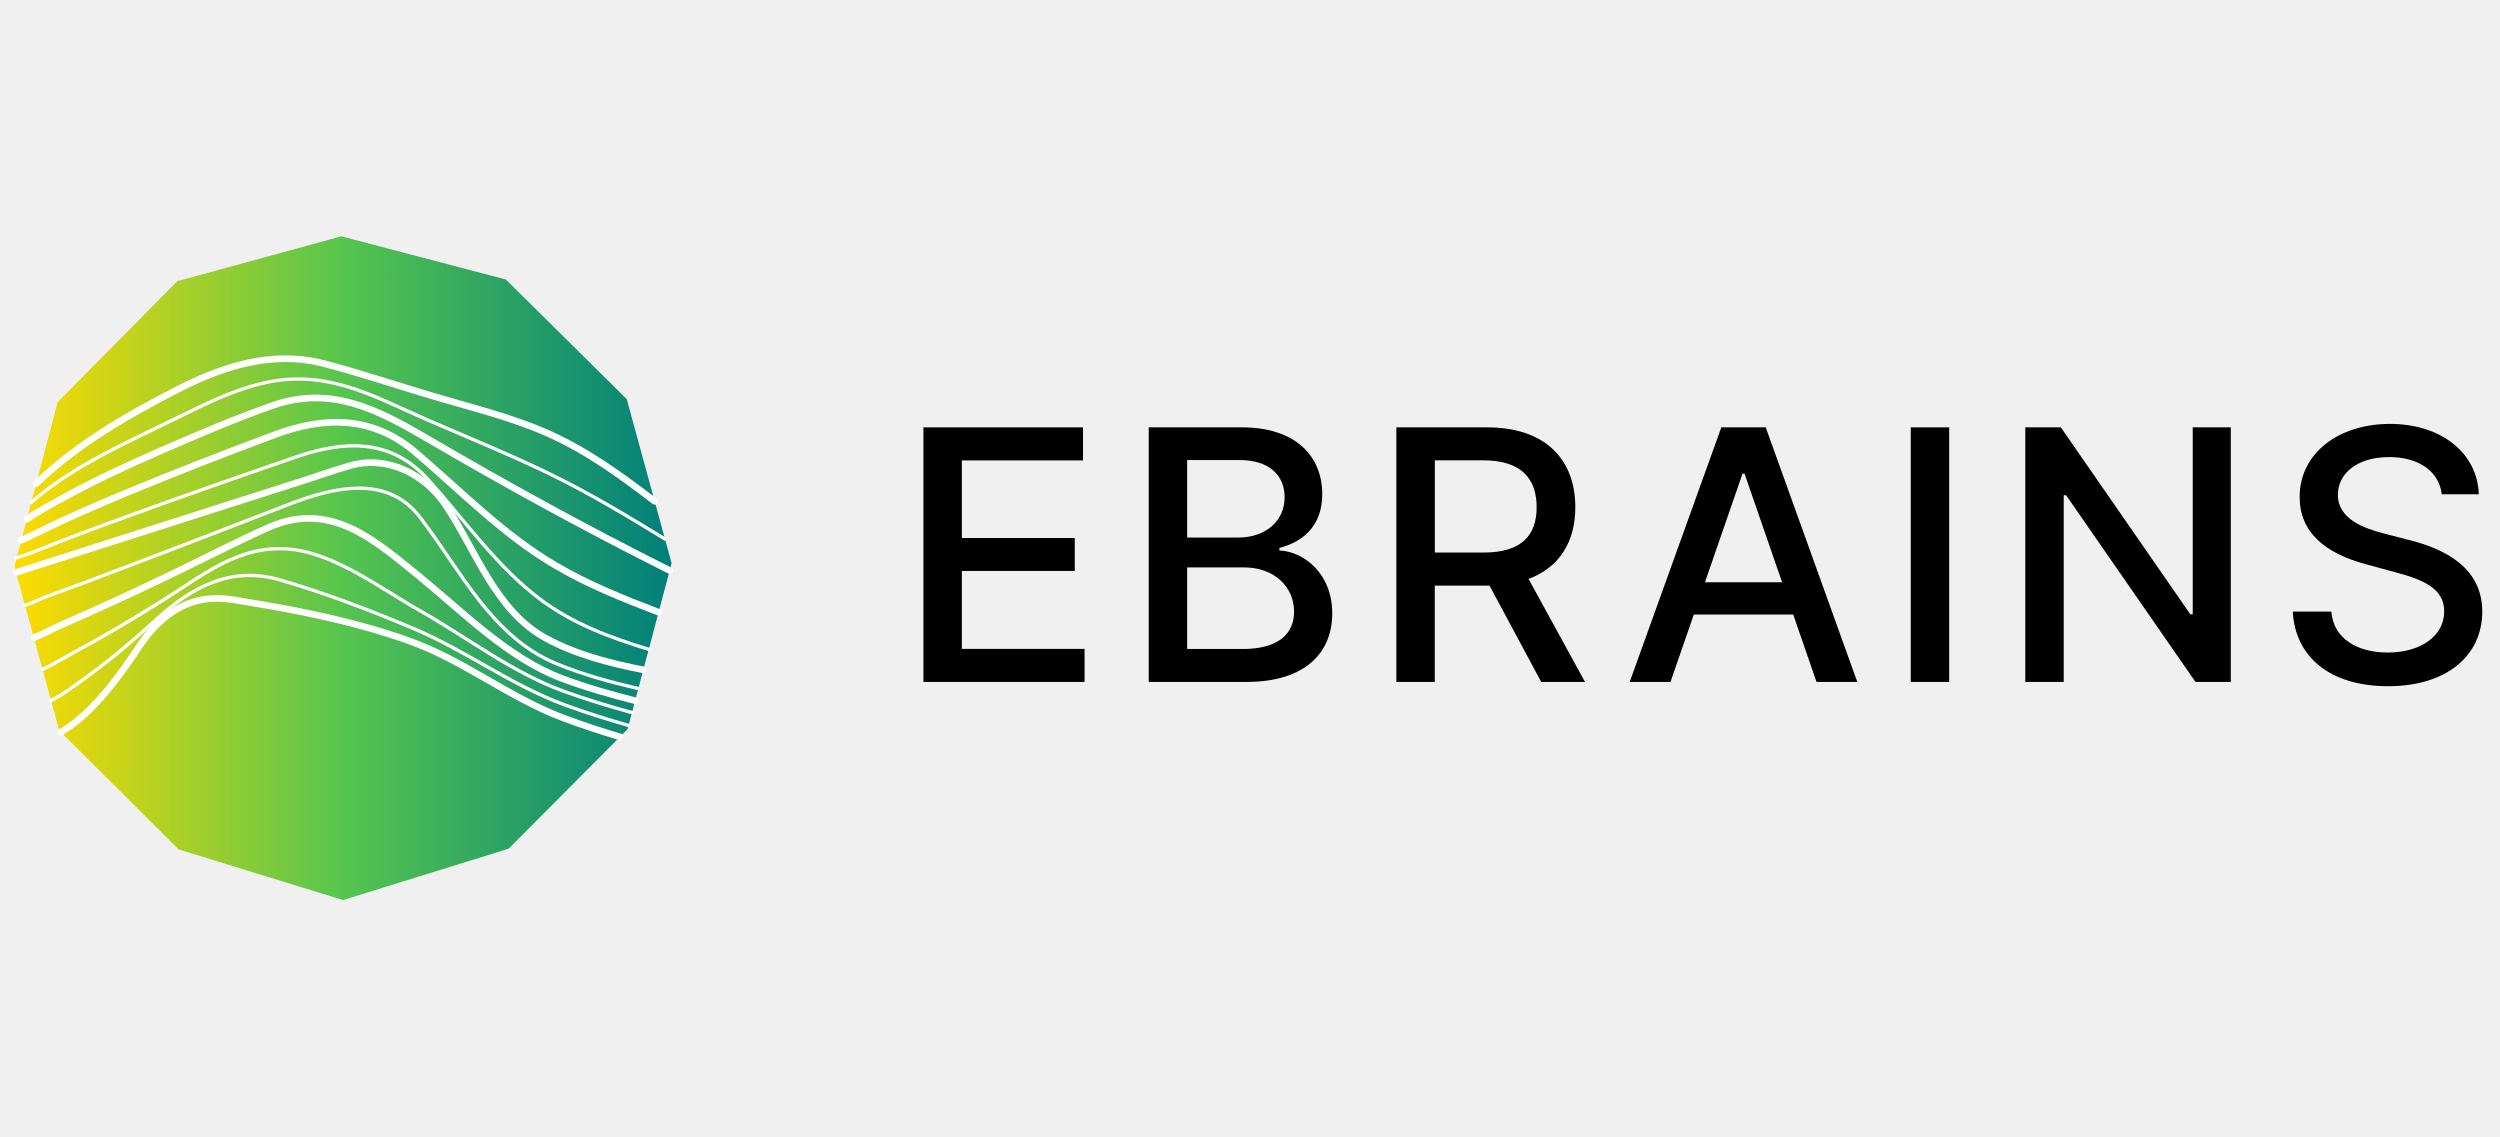
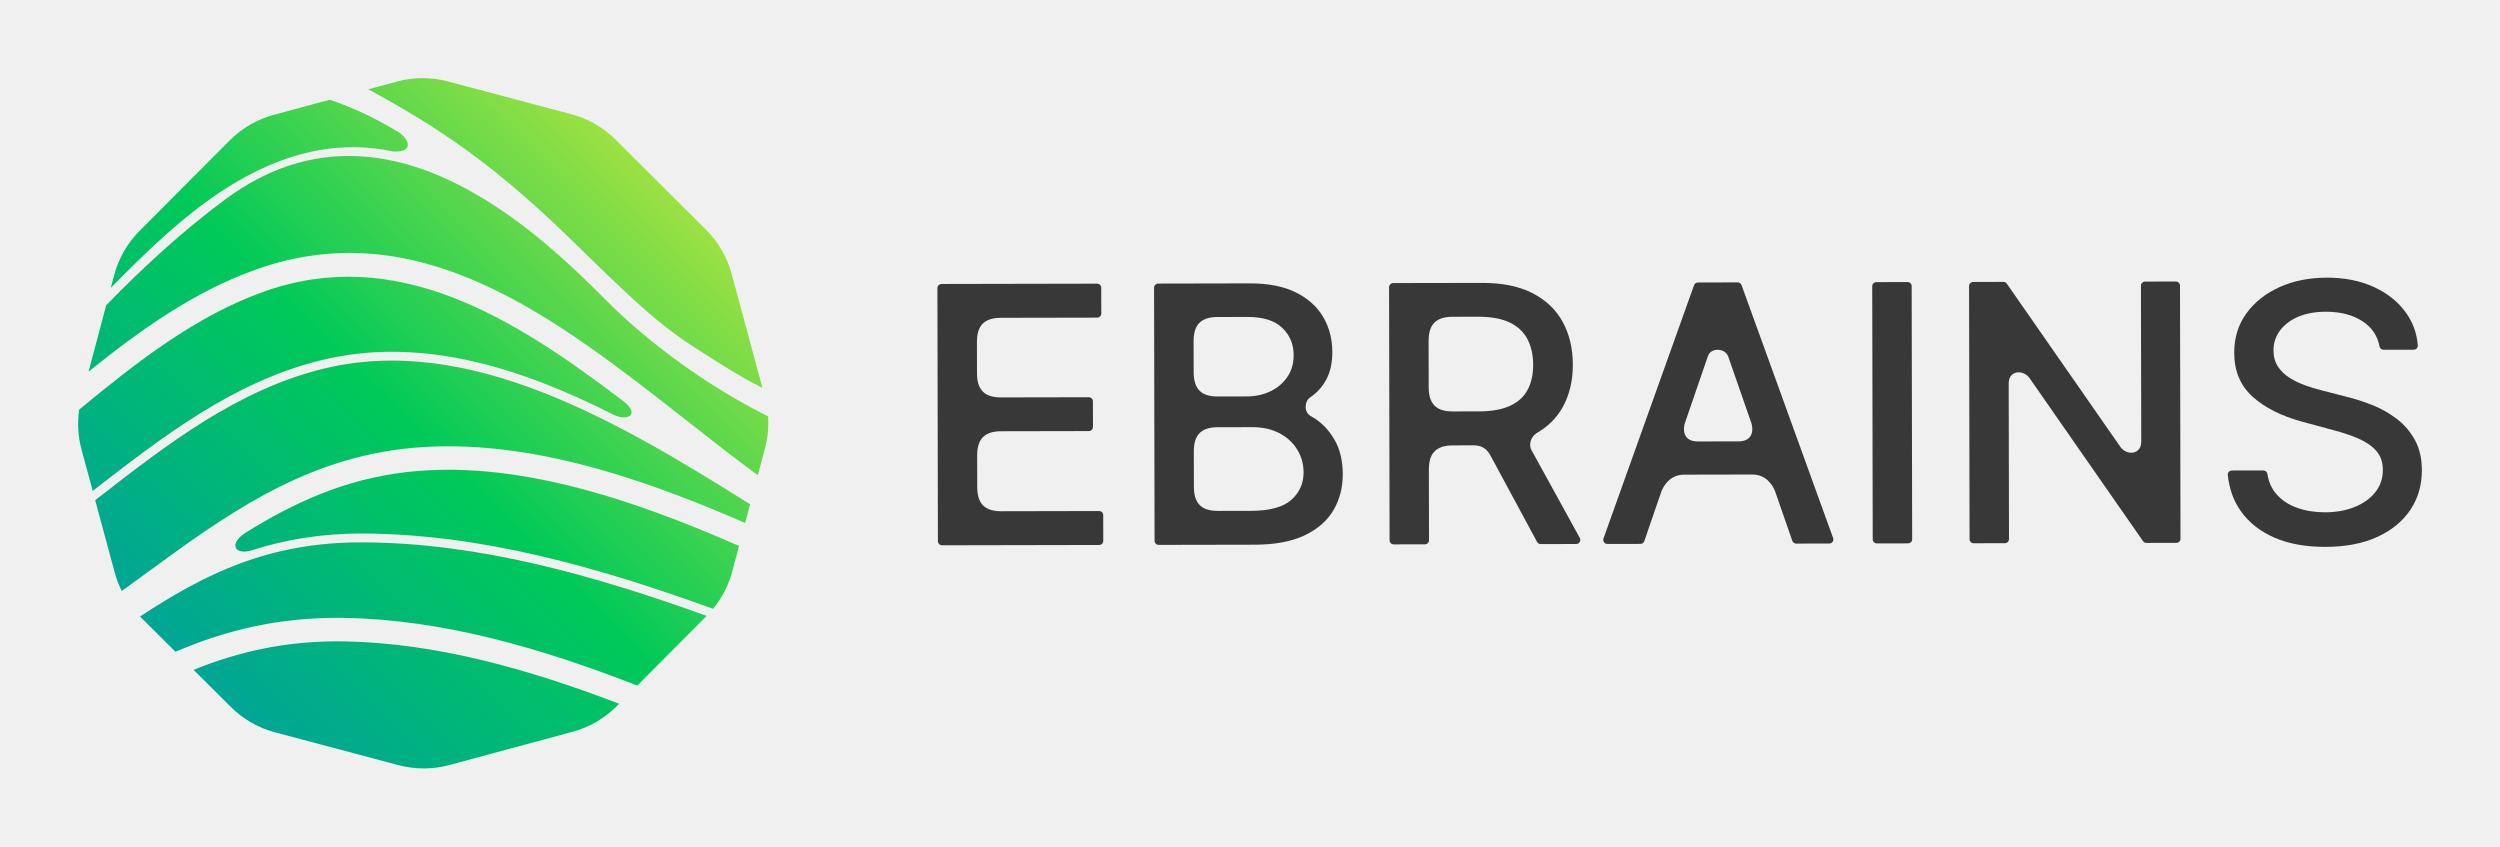
- <svg xmlns="http://www.w3.org/2000/svg" width="220" height="100" viewBox="0 0 226 60" fill="none">
-   <path d="M83.478 17.27H97.905V20.259H86.952V27.272H97.157V30.25H86.952V37.295H98.043V40.284H83.478V17.27Z" fill="currentColor" />
-   <path d="M103.845 17.27H112.272C117.171 17.27 119.532 19.912 119.532 23.314C119.532 26.193 117.765 27.63 115.657 28.169V28.395C117.936 28.516 120.435 30.53 120.435 34.092C120.435 37.62 118.018 40.284 112.668 40.284H103.845V17.27ZM111.975 27.228C114.314 27.228 116.13 25.813 116.13 23.584C116.13 21.674 114.815 20.226 112.063 20.226H107.318V27.228H111.975ZM112.332 37.306C115.668 37.306 116.984 35.859 116.984 33.921C116.984 31.73 115.244 29.93 112.454 29.93H107.318V37.301H112.332V37.306Z" fill="currentColor" />
-   <path d="M126.237 17.27H134.438C139.777 17.27 142.409 20.248 142.409 24.487C142.409 27.575 141.005 29.925 138.181 30.971L143.284 40.284H139.326L134.653 31.576C134.576 31.576 134.504 31.576 134.427 31.576H129.704V40.284H126.231V17.27H126.237ZM134.113 28.587C137.499 28.587 138.913 27.079 138.913 24.487C138.913 21.878 137.499 20.248 134.069 20.248H129.71V28.587H134.113V28.587Z" fill="currentColor" />
-   <path d="M147.324 40.284L155.608 17.27H159.621L167.9 40.284H164.212L162.109 34.191H153.12L151.012 40.284H147.324ZM161.102 31.273L157.705 21.454H157.524L154.127 31.273H161.102V31.273Z" fill="currentColor" />
-   <path d="M176.206 40.284H172.732V17.27H176.206V40.284Z" fill="currentColor" />
-   <path d="M201.664 40.284H198.471L186.774 23.402H186.56V40.284H183.086V17.27H186.301L198.009 34.174H198.223V17.27H201.664V40.284V40.284Z" fill="currentColor" />
-   <path d="M215.964 19.956C213.135 19.956 211.346 21.404 211.346 23.364C211.335 25.566 213.729 26.408 215.529 26.87L217.775 27.453C220.698 28.175 224.397 29.782 224.397 33.927C224.397 37.824 221.281 40.67 215.876 40.67C210.718 40.67 207.493 38.093 207.267 33.927H210.752C210.955 36.431 213.179 37.626 215.854 37.626C218.81 37.626 220.957 36.145 220.957 33.894C220.957 31.846 219.058 31.037 216.597 30.387L213.878 29.644C210.179 28.642 207.889 26.765 207.889 23.562C207.889 19.593 211.429 16.956 216.047 16.956C220.72 16.956 223.979 19.632 224.083 23.32H220.737C220.483 21.195 218.606 19.956 215.964 19.956Z" fill="currentColor" />
-   <path d="M30.861 0L16.03 4.055L5.214 14.982L1.304 29.852L5.359 44.684L16.158 55.426L31.012 60L45.988 55.354L56.731 44.555L60.713 29.551L56.658 14.72L45.731 3.904L30.861 0Z" fill="url(#paint0_linear)" />
-   <path d="M56.045 45.247C54.316 44.734 52.598 44.17 50.907 43.534C45.96 41.666 41.899 38.314 36.93 36.551C32.373 34.934 27.587 33.924 22.823 33.143C21.747 32.965 20.626 32.725 19.533 32.73C16.482 32.753 14.195 34.644 12.594 37.059C10.926 39.574 8.483 43.06 5.505 44.828" stroke="white" stroke-width="0.6" stroke-miterlimit="10" stroke-linecap="round" stroke-linejoin="round" />
-   <path d="M56.82 44.215C54.873 43.663 52.938 43.055 51.036 42.352C46.194 40.567 42.106 37.444 37.348 35.441C33.416 33.79 29.355 32.228 25.255 31.046C20.866 29.78 17.285 31.749 14.167 34.599C12.237 36.367 10.24 38.068 8.132 39.613C7.117 40.355 5.901 41.292 4.607 41.973" stroke="white" stroke-width="0.3" stroke-miterlimit="10" stroke-linecap="round" stroke-linejoin="round" />
-   <path d="M57.132 43.055C55.041 42.486 52.971 41.855 50.93 41.114C46.283 39.423 42.245 36.267 37.956 33.84C34.531 31.91 30.376 28.731 26.343 28.296C21.641 27.788 18.305 30.683 14.574 32.998C12.086 34.543 9.576 36.054 6.994 37.443C6.079 37.934 4.98 38.626 3.848 39.145" stroke="white" stroke-width="0.3" stroke-miterlimit="10" stroke-linecap="round" stroke-linejoin="round" />
-   <path d="M57.417 41.978C55.175 41.415 52.955 40.779 50.79 39.965C45.932 38.141 41.849 33.957 37.883 30.728C33.884 27.476 29.868 23.834 24.285 26.316C20.927 27.811 17.664 29.54 14.345 31.107C11.528 32.44 8.701 33.757 5.839 34.995C5.03 35.341 4.054 35.882 3.067 36.283" stroke="white" stroke-width="0.6" stroke-miterlimit="10" stroke-linecap="round" stroke-linejoin="round" />
-   <path d="M57.707 40.885C55.186 40.299 52.687 39.619 50.294 38.632C44.415 36.205 41.582 30.075 37.923 25.34C34.883 21.407 29.863 22.774 26.009 24.269C21.373 26.065 16.738 27.855 12.092 29.618C9.509 30.6 6.921 31.581 4.322 32.524C3.725 32.741 3 33.098 2.27 33.377" stroke="white" stroke-width="0.3" stroke-miterlimit="10" stroke-linecap="round" stroke-linejoin="round" />
-   <path d="M58.159 39.19C55.091 38.587 52.051 37.806 49.357 36.339C44.811 33.868 43.048 28.441 40.304 24.325C38.43 21.514 35.061 19.79 31.72 20.71C30.342 21.09 28.987 21.586 27.626 22.021C22.02 23.812 16.42 25.602 10.815 27.392C7.697 28.391 4.573 29.384 1.455 30.382" stroke="white" stroke-width="0.6" stroke-miterlimit="10" stroke-linecap="round" stroke-linejoin="round" />
-   <path d="M58.65 37.338C55.163 36.278 51.772 35.023 48.782 32.775C44.9 29.852 41.933 25.569 38.698 21.982C35.329 18.245 31.101 18.457 26.806 19.93C21.747 21.67 16.694 23.432 11.668 25.262C8.762 26.316 5.856 27.387 2.989 28.547C2.61 28.703 2.074 28.865 1.511 29.06" stroke="white" stroke-width="0.3" stroke-miterlimit="10" stroke-linecap="round" stroke-linejoin="round" />
-   <path d="M59.536 33.98C56.335 32.758 53.161 31.486 50.194 29.741C45.503 26.98 41.704 23.058 37.582 19.544C33.689 16.226 29.411 16.231 24.809 17.944C20.308 19.622 15.823 21.357 11.389 23.203C8.751 24.302 6.124 25.429 3.564 26.701C3.078 26.941 2.504 27.197 1.918 27.482" stroke="white" stroke-width="0.6" stroke-miterlimit="10" stroke-linecap="round" stroke-linejoin="round" />
-   <path d="M60.54 30.209C53.077 26.478 45.809 22.484 38.592 18.267C34.197 15.696 29.941 13.437 24.659 15.289C21.212 16.494 17.826 17.949 14.479 19.411C11.562 20.683 8.656 22.021 5.867 23.555C4.785 24.152 3.541 24.793 2.431 25.574" stroke="white" stroke-width="0.6" stroke-miterlimit="10" stroke-linecap="round" stroke-linejoin="round" />
-   <path d="M60.111 27.364C56.675 25.262 53.233 23.187 49.591 21.424C45.988 19.678 42.256 18.167 38.586 16.572C34.676 14.87 30.95 12.762 26.561 12.901C22.511 13.03 18.774 15.066 15.204 16.8C11.25 18.73 6.363 20.917 2.827 24.062" stroke="white" stroke-width="0.3" stroke-miterlimit="10" stroke-linecap="round" stroke-linejoin="round" />
-   <path d="M59.185 23.956C56.117 21.608 53.072 19.383 49.468 17.788C46.127 16.309 42.48 15.445 38.988 14.402C35.753 13.437 32.534 12.349 29.266 11.501C24.597 10.291 20.146 11.747 16.03 13.855C11.618 16.12 6.904 18.819 3.245 22.384" stroke="white" stroke-width="0.6" stroke-miterlimit="10" stroke-linecap="round" stroke-linejoin="round" />
-   <defs>
-     <linearGradient id="paint0_linear" x1="1.306" y1="30" x2="60.712" y2="30" gradientUnits="userSpaceOnUse">
-       <stop stop-color="#FFDB00" />
-       <stop offset="0.5" stop-color="#56C54E" />
-       <stop offset="1" stop-color="#007F7B" />
+ <svg xmlns="http://www.w3.org/2000/svg" version="1.1" x="0px" y="0px" viewBox="0 0 1600.061 541.81" xml:space="preserve" id="svg39" width="1600.061" height="541.81">
+   <defs id="defs43" />
+   <style type="text/css" id="style2">
+ 	.st0{fill:#383838;}
+ 	.st1{fill:url(#SVGID_1_);}
+ 	.st2{display:none;}
+ 	.st3{display:inline;fill:#CCCCCC;}
+ </style>
+   <g id="Logo" transform="translate(-117.3492,-118.1149)">
+     <g id="g18">
+       <path class="st0" d="m 820.81,445.19 -62.9,0.13 c -11.15,-0.08 -15.09,-5.71 -15.11,-15.54 l -0.04,-20.05 c -0.02,-9.88 3.92,-15.53 15.2,-15.61 l 56.29,-0.11 c 1.45,0 2.62,-1.18 2.62,-2.63 l -0.03,-16.4 c 0,-1.45 -1.18,-2.62 -2.63,-2.62 l -56.72,0.11 c -10.94,-0.17 -14.82,-5.79 -14.84,-15.53 l -0.04,-19.81 c -0.02,-9.92 3.96,-15.59 15.36,-15.61 l 61.61,-0.12 c 1.45,0 2.62,-1.18 2.62,-2.63 l -0.03,-16.48 c 0,-1.45 -1.18,-2.62 -2.63,-2.62 l -99.6,0.2 c -1.45,0 -2.62,1.18 -2.62,2.63 l 0.32,161.99 c 0,1.45 1.18,2.62 2.63,2.62 l 100.58,-0.2 c 1.45,0 2.62,-1.18 2.62,-2.63 l -0.03,-16.48 c 0,-1.44 -1.18,-2.61 -2.63,-2.61 z" id="path4" />
+       <path class="st0" d="m 958.26,385.59 c -0.73,-0.45 -1.47,-0.87 -2.21,-1.27 0,0 0,-0.01 0,-0.01 -4.4,-2.75 -3.73,-9.71 -0.02,-11.95 4.27,-2.87 7.67,-6.68 10.23,-11.45 2.55,-4.77 3.82,-10.64 3.8,-17.6 -0.02,-8.27 -1.97,-15.72 -5.84,-22.32 -3.88,-6.61 -9.71,-11.85 -17.51,-15.72 -7.79,-3.88 -17.62,-5.8 -29.49,-5.78 l -58.62,0.12 c -1.45,0 -2.62,1.18 -2.62,2.63 l 0.32,161.99 c 0,1.45 1.18,2.62 2.63,2.62 l 61.48,-0.12 c 12.96,-0.03 23.6,-2.02 31.92,-5.98 8.32,-3.96 14.47,-9.34 18.46,-16.12 3.99,-6.79 5.97,-14.45 5.96,-23 -0.02,-8.65 -1.77,-16 -5.27,-22.04 -3.5,-6.06 -7.91,-10.71 -13.22,-14 z m -76.98,-49.57 c 0.14,-9.44 4.08,-14.86 14.92,-15.02 l 19.51,-0.04 c 10.02,-0.02 17.45,2.31 22.31,6.98 4.85,4.67 7.29,10.47 7.3,17.38 0.01,5.39 -1.33,10.06 -4.01,14.01 -2.69,3.95 -6.3,7.02 -10.84,9.21 -4.54,2.19 -9.64,3.29 -15.3,3.3 l -18.72,0.04 c -10.95,-0.07 -14.94,-5.49 -15.12,-14.97 z M 943.87,438 c -5.22,4.69 -13.87,7.05 -25.95,7.07 l -21.36,0.04 c -10.93,-0.08 -14.92,-5.5 -15.09,-14.97 l -0.05,-23.58 c 0.14,-9.4 4.05,-14.82 14.81,-15.02 l 22.48,-0.04 c 6.75,-0.01 12.59,1.28 17.52,3.88 4.93,2.6 8.73,6.11 11.41,10.51 2.68,4.4 4.02,9.25 4.03,14.53 0.02,7.04 -2.58,12.89 -7.8,17.58 z" id="path6" />
+       <path class="st0" d="m 1097.5,406.14 c -1.68,-3.06 -0.87,-8.11 3.42,-10.88 0,0 -0.02,0 -0.03,0 7.32,-4.2 12.91,-9.78 16.75,-16.77 4.26,-7.77 6.38,-16.77 6.36,-27 -0.02,-10.29 -2.16,-19.36 -6.42,-27.22 -4.26,-7.86 -10.68,-14.01 -19.27,-18.46 -8.58,-4.45 -19.35,-6.66 -32.31,-6.63 l -56.99,0.11 c -1.45,0 -2.62,1.18 -2.62,2.63 l 0.32,161.99 c 0,1.45 1.18,2.62 2.63,2.62 l 19.99,-0.04 c 1.45,0 2.62,-1.18 2.62,-2.63 l -0.09,-45.22 c 0.02,-9.79 3.98,-15.4 15.21,-15.47 l 13.75,-0.03 c 4.67,0.08 7.8,2.01 10.11,5.86 l 30.18,55.96 c 0.46,0.85 1.35,1.38 2.31,1.38 l 22.75,-0.05 c 1.99,0 3.25,-2.14 2.29,-3.89 z m -13.75,-28.27 c -5.14,2.35 -11.79,3.54 -19.96,3.55 l -16.74,0.03 c -11.26,-0.02 -15.24,-5.61 -15.3,-15.41 l -0.06,-29.57 c -0.02,-9.92 3.96,-15.59 15.36,-15.61 l 16.3,-0.03 c 8.33,-0.02 15.07,1.21 20.22,3.68 5.15,2.47 8.94,6.01 11.37,10.63 2.43,4.62 3.65,10.09 3.67,16.41 0.01,6.26 -1.18,11.63 -3.56,16.09 -2.4,4.47 -6.16,7.88 -11.3,10.23 z" id="path8" />
+       <path class="st0" d="m 1231.98,300.59 c -0.38,-1.04 -1.36,-1.73 -2.47,-1.73 l -25.47,0.05 c -1.11,0 -2.09,0.7 -2.46,1.74 l -57.97,162.11 c -0.61,1.71 0.66,3.51 2.47,3.5 l 21.19,-0.04 c 1.12,0 2.11,-0.71 2.47,-1.77 l 10.72,-31.16 c 1.44,-4.2 5.68,-11.36 14.74,-11.38 l 43.68,-0.09 c 8.81,-0.02 13.08,6.74 14.65,10.97 l 10.94,31.47 c 0.37,1.06 1.36,1.76 2.48,1.76 l 21.19,-0.04 c 1.82,0 3.08,-1.81 2.46,-3.51 z m -1.96,100.02 -26.02,0.05 c -9.97,0.02 -9.48,-8.28 -8.24,-11.88 l 14.59,-42.43 c 1.64,-5.95 11.14,-5.68 13.11,-0.03 l 14.9,42.85 c 1.12,3.79 1.23,11.42 -8.34,11.44 z" id="path10" />
+       <path class="st0" d="m 1338.23,298.64 -19.99,0.04 c -1.45,0 -2.62,1.18 -2.62,2.63 l 0.32,161.99 c 0,1.45 1.18,2.62 2.63,2.62 l 19.99,-0.04 c 1.45,0 2.62,-1.18 2.62,-2.63 l -0.32,-161.99 c 0,-1.45 -1.18,-2.62 -2.63,-2.62 z" id="path12" />
+       <path class="st0" d="m 1509.96,298.3 -19.74,0.04 c -1.45,0 -2.62,1.18 -2.62,2.63 l 0.2,99.87 c -0.02,8.27 -9.16,9.07 -13.32,3.35 l -72.74,-104.54 c -0.49,-0.71 -1.3,-1.13 -2.16,-1.12 l -19.36,0.04 c -1.45,0 -2.62,1.18 -2.62,2.63 l 0.32,161.99 c 0,1.45 1.18,2.62 2.63,2.62 l 19.99,-0.04 c 1.45,0 2.62,-1.18 2.62,-2.63 l -0.2,-99.66 c -0.02,-8.33 9.19,-9.13 13.35,-3.36 l 72.63,104.35 c 0.49,0.71 1.3,1.13 2.16,1.12 l 19.2,-0.04 c 1.45,0 2.62,-1.18 2.62,-2.63 l -0.32,-161.99 c -0.02,-1.46 -1.19,-2.63 -2.64,-2.63 z" id="path14" />
+       <path class="st0" d="m 1662.91,399.66 c -2.98,-5.38 -6.87,-9.89 -11.66,-13.53 -4.8,-3.64 -10,-6.57 -15.61,-8.79 -5.61,-2.22 -11.09,-3.98 -16.43,-5.28 l -16.34,-4.21 c -3.27,-0.81 -6.67,-1.85 -10.21,-3.12 -3.54,-1.27 -6.85,-2.87 -9.93,-4.8 -3.08,-1.93 -5.56,-4.33 -7.45,-7.21 -1.88,-2.88 -2.83,-6.31 -2.84,-10.28 -0.01,-4.74 1.36,-8.97 4.1,-12.71 2.74,-3.73 6.62,-6.68 11.62,-8.84 5,-2.16 10.94,-3.25 17.79,-3.26 9.58,-0.02 17.53,2.1 23.86,6.36 5.73,3.86 9.23,9.15 10.5,15.87 0.23,1.23 1.32,2.12 2.57,2.11 l 19.31,-0.04 c 1.53,0 2.75,-1.32 2.62,-2.85 -0.67,-7.83 -3.24,-14.84 -7.73,-21.03 -5.02,-6.93 -11.88,-12.37 -20.57,-16.33 -8.69,-3.96 -18.7,-5.92 -30.02,-5.9 -11.21,0.02 -21.28,2.04 -30.2,6.06 -8.92,4.02 -15.99,9.63 -21.2,16.82 -5.21,7.2 -7.81,15.61 -7.79,25.25 0.02,11.65 3.95,21.01 11.78,28.07 7.83,7.06 18.44,12.4 31.84,16.02 l 19.77,5.35 c 5.99,1.57 11.37,3.38 16.14,5.44 4.77,2.06 8.55,4.66 11.37,7.82 2.81,3.15 4.22,7.21 4.23,12.16 0.01,5.44 -1.59,10.2 -4.79,14.26 -3.21,4.06 -7.6,7.23 -13.17,9.5 -5.58,2.27 -11.93,3.41 -19.06,3.43 -6.48,0.01 -12.43,-0.94 -17.85,-2.86 -5.42,-1.92 -9.86,-4.88 -13.33,-8.88 -3.03,-3.49 -4.92,-7.76 -5.69,-12.81 -0.19,-1.28 -1.29,-2.24 -2.59,-2.24 l -20.15,0.04 c -1.56,0 -2.77,1.36 -2.61,2.91 0.92,8.85 3.71,16.57 8.4,23.17 5.19,7.31 12.36,12.95 21.51,16.9 9.15,3.96 19.99,5.92 32.51,5.9 13.07,-0.03 24.21,-2.17 33.43,-6.44 9.22,-4.27 16.25,-10.08 21.11,-17.44 4.86,-7.36 7.28,-15.77 7.26,-25.25 -0.03,-7.5 -1.53,-13.95 -4.5,-19.34 z" id="path16" />
+     </g>
+     <linearGradient id="SVGID_1_" gradientUnits="userSpaceOnUse" x1="235.827" y1="540.53" x2="540.615" y2="235.742" gradientTransform="matrix(1,-0.001992,0.001992,1,-0.7765,1.6618)">
+       <stop offset="0" style="stop-color:#00A595" id="stop20" />
+       <stop offset="0.481" style="stop-color:#00C959" id="stop22" />
+       <stop offset="1" style="stop-color:#9CE142" id="stop24" />
    </linearGradient>
-   </defs>
+     <path class="st1" d="m 258.97,240.6 c 40.72,-26.78 76.97,-32.65 110.28,-25.5 0,0 0,-0.01 0,-0.01 13.87,0.52 9.38,-8.52 3.01,-12.53 -8.39,-5.03 -16.87,-9.55 -25.45,-13.41 -6.23,-2.8 -12.38,-5.2 -18.46,-7.2 l -35.8,9.67 c -10.67,2.88 -20.39,8.52 -28.19,16.35 l -57.7,57.93 c -7.8,7.83 -13.4,17.57 -16.24,28.25 l -2.19,8.24 c 22.31,-22.75 45.47,-45.16 70.74,-61.79 z m 251.2,143 c -0.03,-0.02 -0.07,-0.05 -0.07,-0.05 8.88,4.41 17.23,-0.19 6.23,-8.66 -71.12,-54.2 -145.36,-100.09 -229.78,-70.23 -43.92,15.53 -81.98,45.49 -118.54,75.62 -1.23,8.48 -0.75,17.15 1.5,25.47 l 7.18,26.57 c 0.06,-0.05 0.13,-0.1 0.19,-0.15 44.35,-34.43 90.21,-70.04 146.64,-83.67 62.87,-15.19 126.17,4.47 186.65,35.1 z m 70.29,-31.34 c 8.57,5.39 16.84,10.07 24.87,14.07 l -19.71,-72.97 c -2.88,-10.67 -8.52,-20.39 -16.35,-28.19 l -57.93,-57.7 c -7.83,-7.8 -17.57,-13.4 -28.25,-16.24 l -79.01,-21 c -10.68,-2.84 -21.92,-2.82 -32.59,0.06 l -18.42,4.97 c 45.55,24.86 80.87,47.96 134.92,101.19 53.04,52.26 61.72,56.47 92.47,75.81 z M 337.53,528.62 c -36.44,-0.62 -67.62,6.59 -96.28,18.2 l 23.84,23.75 c 7.83,7.8 17.57,13.4 28.25,16.24 l 79.02,21 c 10.68,2.84 21.92,2.82 32.59,-0.06 l 78.93,-21.32 c 10.67,-2.88 20.39,-8.52 28.19,-16.35 l 1.53,-1.54 C 455.38,546.27 396.44,529.62 337.53,528.62 Z M 608.94,384.65 c -56.3,-28.37 -93.16,-63.84 -102.3,-73.01 -42.98,-43.16 -142.72,-141.27 -244.56,-66.32 -26.44,19.46 -52.53,43.23 -76.76,68.16 l -11.29,42.48 c 32.89,-26.46 67.54,-51.35 107.51,-65.49 104.7,-37.03 191.5,31.07 275.44,96.94 15.5,12.16 30.57,23.98 45.41,34.85 L 606.98,405 c 1.43,-5.38 2.13,-10.9 2.11,-16.41 -0.02,-1.31 -0.07,-2.63 -0.15,-3.94 z M 324.83,353.99 c -55.25,13.35 -100.62,48.58 -144.5,82.65 -0.68,0.53 -1.37,1.06 -2.06,1.6 l 12.55,46.45 c 1.09,4.05 2.59,7.95 4.44,11.67 5.75,-4.14 11.45,-8.29 17.1,-12.42 47.64,-34.8 96.9,-70.79 162.8,-78.53 71.49,-8.39 147.02,15.95 219.1,47.42 l 3.18,-11.97 C 512.6,387.59 417.68,331.55 324.83,353.99 Z m 52.09,66.35 c -39.12,4.59 -71.68,19.54 -102.49,38.79 -10.97,7.1 -6.77,14.41 3.77,11.29 0.01,0 0.02,-0.01 0.03,-0.01 21.13,-6.84 44.44,-10.92 71.35,-10.83 75.82,0.28 150.74,21.6 224.12,48.18 5.75,-6.97 9.97,-15.1 12.31,-23.87 l 4.35,-16.36 C 519.5,436.45 445.58,412.28 376.92,420.34 Z m -169.93,92.34 c 0.06,0.06 0.12,0.13 0.18,0.19 l 22.48,22.39 c 31.77,-13.69 66.56,-22.38 108.14,-21.68 63.27,1.08 125.88,19.33 187.42,43.31 L 569.63,512.3 C 497.4,486.26 423.75,465.51 349.56,465.24 288.93,465.01 248.17,485.67 206.99,512.68 Z" id="path27" style="fill:url(#SVGID_1_)" />
+   </g>
+   <g id="Margins" class="st2" transform="translate(-117.3492,-118.1149)">
+     <path class="st3" d="m 438.49,145.52 h -62.9 c -11.15,-0.11 -15.08,-5.74 -15.08,-15.57 V 109.9 c 0,-9.88 3.96,-15.52 15.23,-15.58 h 56.29 c 1.45,0 2.62,-1.17 2.62,-2.62 V 75.3 c 0,-1.45 -1.17,-2.62 -2.62,-2.62 H 375.31 C 364.37,72.48 360.5,66.87 360.5,57.12 V 37.3 c 0,-9.92 3.99,-15.58 15.39,-15.58 h 61.61 c 1.45,0 2.62,-1.17 2.62,-2.62 V 2.62 C 440.12,1.17 438.95,0 437.5,0 h -99.6 c -1.45,0 -2.62,1.17 -2.62,2.62 v 161.99 c 0,1.45 1.17,2.62 2.62,2.62 h 100.58 c 1.45,0 2.62,-1.17 2.62,-2.62 v -16.48 c 0.01,-1.44 -1.16,-2.61 -2.61,-2.61 z" id="path30" />
+     <path class="st3" d="m 145.51,339.22 0.13,62.9 c -0.08,11.15 -5.71,15.09 -15.54,15.11 l -20.05,0.04 c -9.88,0.02 -15.53,-3.92 -15.61,-15.2 l -0.11,-56.29 c 0,-1.45 -1.18,-2.62 -2.63,-2.62 l -16.4,0.03 c -1.45,0 -2.62,1.18 -2.62,2.63 l 0.11,56.72 C 72.62,413.48 67,417.36 57.26,417.38 l -19.81,0.04 c -9.92,0.02 -15.59,-3.96 -15.61,-15.36 l -0.12,-61.61 c 0,-1.45 -1.18,-2.62 -2.63,-2.62 l -16.48,0.03 c -1.45,0 -2.62,1.18 -2.62,2.63 l 0.2,99.6 c 0,1.45 1.18,2.62 2.63,2.62 l 161.99,-0.32 c 1.45,0 2.62,-1.18 2.62,-2.63 l -0.2,-100.58 c 0,-1.45 -1.18,-2.62 -2.63,-2.62 l -16.48,0.03 c -1.44,0 -2.61,1.18 -2.61,2.63 z" id="path32" />
+     <path class="st3" d="m 1812.91,339.22 0.13,62.9 c -0.08,11.15 -5.71,15.09 -15.54,15.11 l -20.05,0.04 c -9.88,0.02 -15.53,-3.92 -15.61,-15.2 l -0.11,-56.29 c 0,-1.45 -1.18,-2.62 -2.63,-2.62 l -16.4,0.03 c -1.45,0 -2.62,1.18 -2.62,2.63 l 0.11,56.72 c -0.17,10.94 -5.79,14.82 -15.53,14.84 l -19.81,0.04 c -9.92,0.02 -15.59,-3.96 -15.61,-15.36 l -0.12,-61.61 c 0,-1.45 -1.18,-2.62 -2.63,-2.62 l -16.48,0.03 c -1.45,0 -2.62,1.18 -2.62,2.63 l 0.2,99.6 c 0,1.45 1.18,2.62 2.63,2.62 l 161.99,-0.32 c 1.45,0 2.62,-1.18 2.62,-2.63 l -0.2,-100.58 c 0,-1.45 -1.18,-2.62 -2.63,-2.62 l -16.48,0.03 c -1.44,0 -2.61,1.18 -2.61,2.63 z" id="path34" />
+     <path class="st3" d="m 438.49,754.55 h -62.9 c -11.15,-0.11 -15.08,-5.74 -15.08,-15.57 v -20.05 c 0,-9.88 3.96,-15.52 15.23,-15.58 h 56.29 c 1.45,0 2.62,-1.17 2.62,-2.62 v -16.4 c 0,-1.45 -1.17,-2.62 -2.62,-2.62 h -56.72 c -10.94,-0.2 -14.81,-5.81 -14.81,-15.56 v -19.81 c 0,-9.92 3.99,-15.58 15.39,-15.58 h 61.61 c 1.45,0 2.62,-1.17 2.62,-2.62 v -16.48 c 0,-1.45 -1.17,-2.62 -2.62,-2.62 h -99.6 c -1.45,0 -2.62,1.17 -2.62,2.62 v 161.99 c 0,1.45 1.17,2.62 2.62,2.62 h 100.58 c 1.45,0 2.62,-1.17 2.62,-2.62 v -16.48 c 0.01,-1.44 -1.16,-2.62 -2.61,-2.62 z" id="path36" />
+   </g>
</svg>
